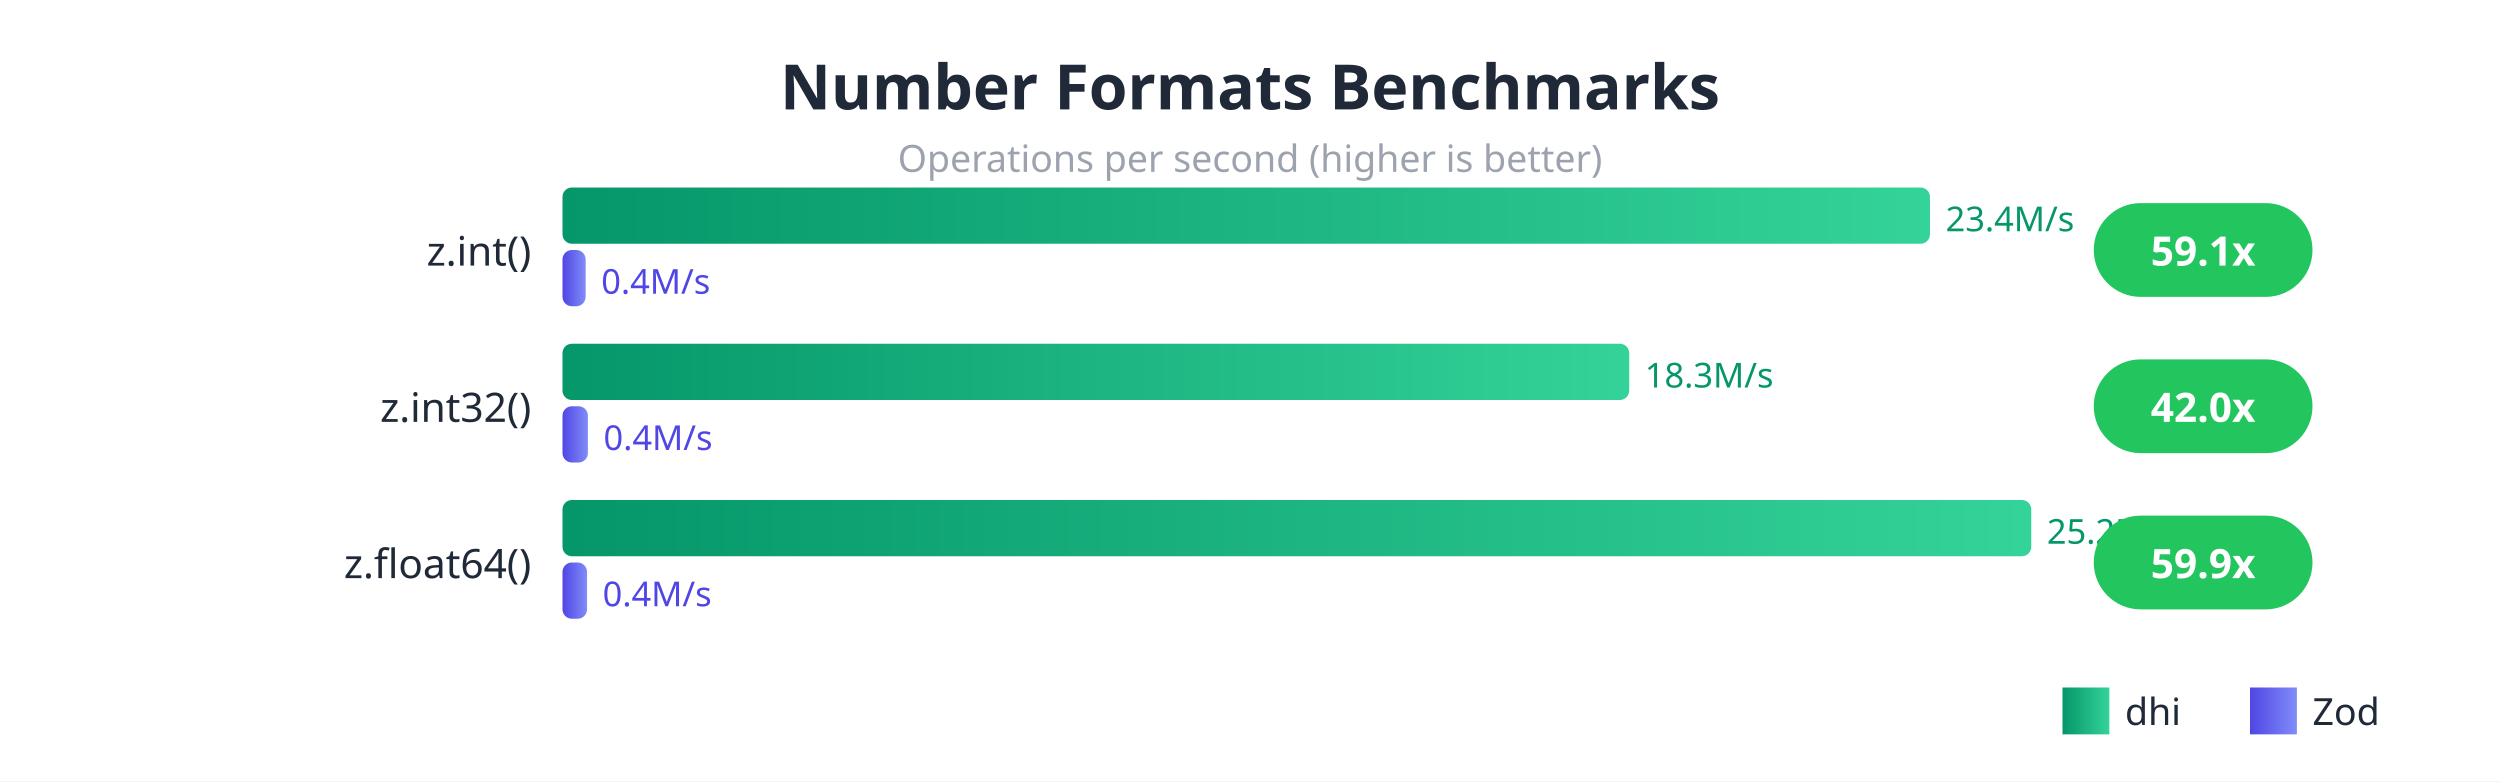
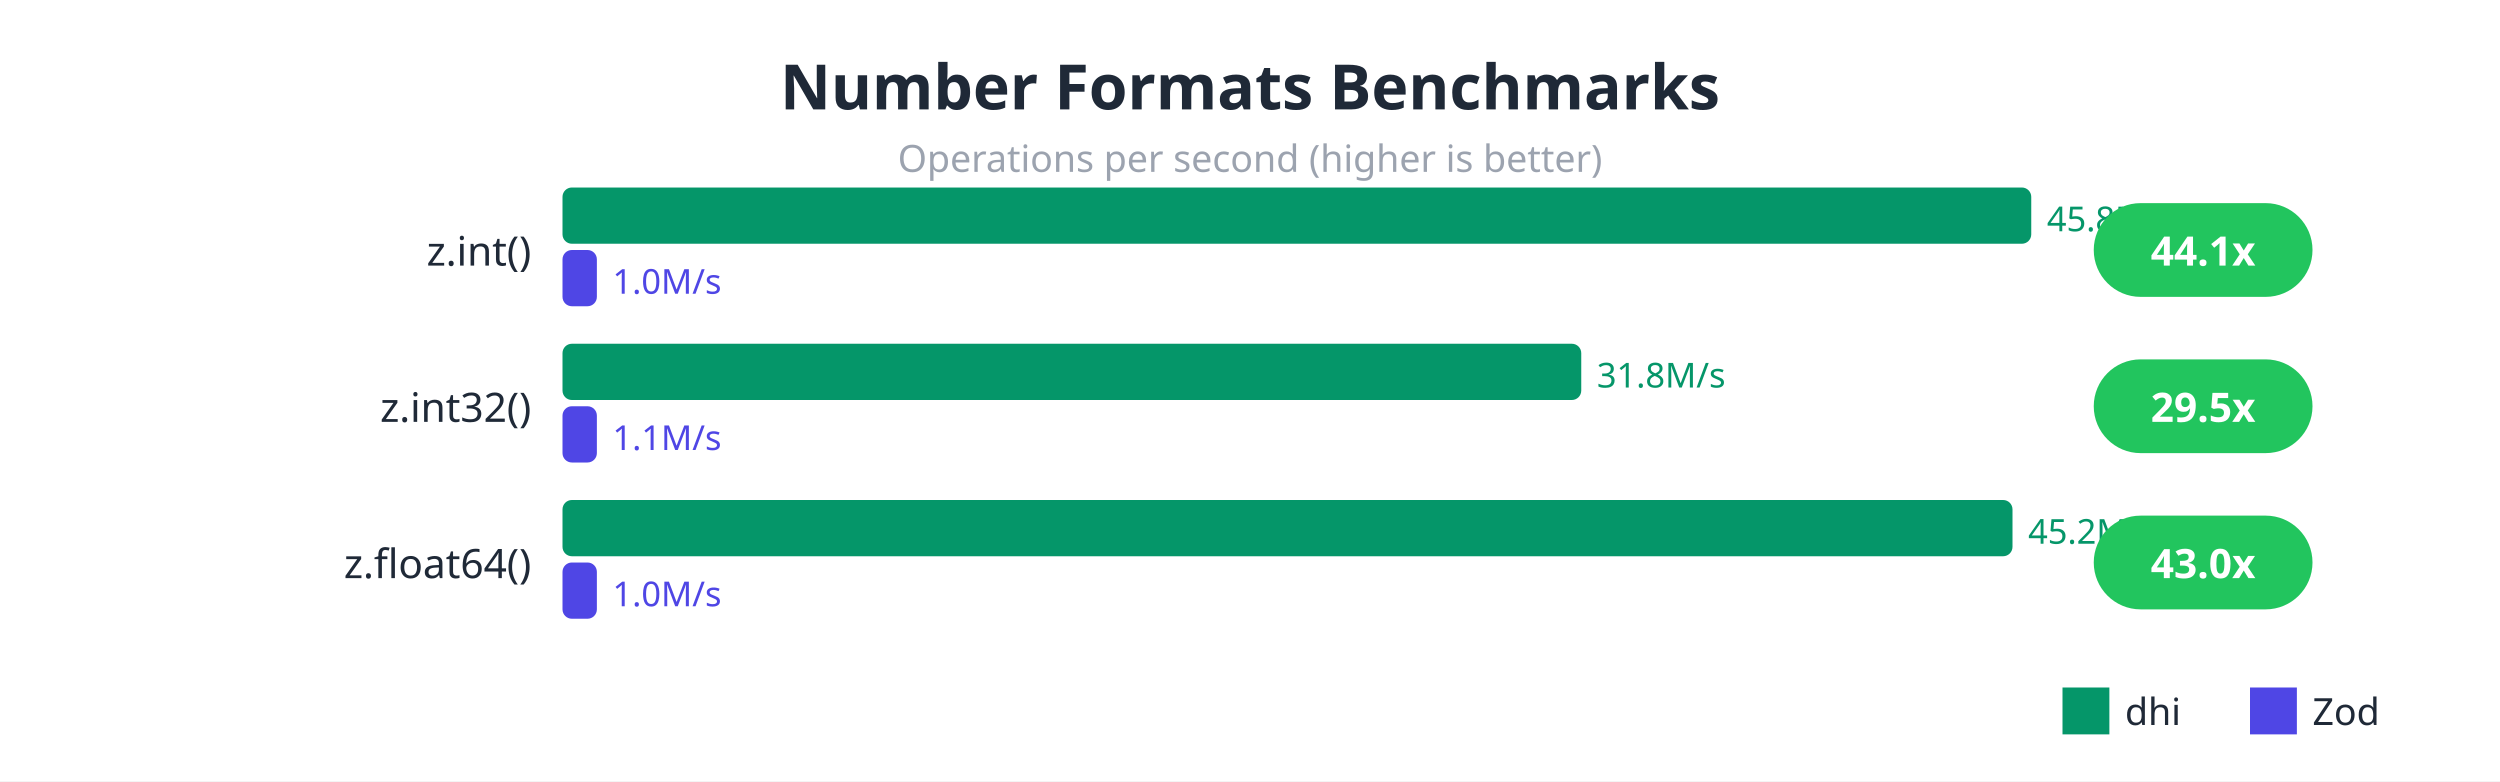
- <svg xmlns="http://www.w3.org/2000/svg" viewBox="0 0 800 250" style="font-family: system-ui, sans-serif;">
-   <defs>
-     <linearGradient id="dhiGrad" x1="0%" y1="0%" x2="100%" y2="0%">
-       <stop offset="0%" style="stop-color:#059669;stop-opacity:1" />
-       <stop offset="100%" style="stop-color:#34d399;stop-opacity:1" />
-     </linearGradient>
-     <linearGradient id="zodGrad" x1="0%" y1="0%" x2="100%" y2="0%">
-       <stop offset="0%" style="stop-color:#4f46e5;stop-opacity:1" />
-       <stop offset="100%" style="stop-color:#818cf8;stop-opacity:1" />
-     </linearGradient>
-   </defs>
+ <svg xmlns="http://www.w3.org/2000/svg" viewBox="0 0 800 250">
  <rect width="800" height="250" fill="#ffffff" />
-   <text x="400" y="35" fill="#1f2937" font-size="20" font-weight="bold" text-anchor="middle">Number Formats Benchmarks</text>
-   <text x="400" y="55" fill="#9ca3af" font-size="12" text-anchor="middle">Operations per second (higher is better)</text>
-   <text x="170" y="85" fill="#1f2937" font-size="13" text-anchor="end">z.int()</text>
-   <rect x="180" y="60" width="437.589" height="18" fill="url(#dhiGrad)" rx="3" />
-   <text x="622.589" y="74" fill="#059669" font-size="11">23.4M/s</text>
-   <rect x="180" y="80" width="7.407" height="18" fill="url(#zodGrad)" rx="3" />
-   <text x="192.407" y="94" fill="#4f46e5" font-size="11">0.4M/s</text>
+   <text x="400" y="35" fill="#1f2937" font-size="20" font-weight="bold" text-anchor="middle" font-family="sans-serif">Number Formats Benchmarks</text>
+   <text x="400" y="55" fill="#9ca3af" font-size="12" text-anchor="middle" font-family="sans-serif">Operations per second (higher is better)</text>
+   <text x="170" y="85" fill="#1f2937" font-size="13" text-anchor="end" font-family="sans-serif">z.int()</text>
+   <rect x="180" y="60" width="470" height="18" fill="#059669" rx="3" />
+   <text x="655" y="74" fill="#059669" font-size="11" font-family="sans-serif">45.8M/s</text>
+   <rect x="180" y="80" width="11" height="18" fill="#4f46e5" rx="3" />
+   <text x="196" y="94" fill="#4f46e5" font-size="11" font-family="sans-serif">1.0M/s</text>
  <rect x="670" y="65" width="70" height="30" fill="#22c55e" rx="15" />
-   <text x="705" y="85" fill="white" font-size="13" font-weight="bold" text-anchor="middle">59.1x</text>
-   <text x="170" y="135" fill="#1f2937" font-size="13" text-anchor="end">z.int32()</text>
-   <rect x="180" y="110" width="341.347" height="18" fill="url(#dhiGrad)" rx="3" />
-   <text x="526.347" y="124" fill="#059669" font-size="11">18.3M/s</text>
-   <rect x="180" y="130" width="8.129" height="18" fill="url(#zodGrad)" rx="3" />
-   <text x="193.129" y="144" fill="#4f46e5" font-size="11">0.4M/s</text>
+   <text x="705" y="85" fill="white" font-size="13" font-weight="bold" text-anchor="middle" font-family="sans-serif">44.1x</text>
+   <text x="170" y="135" fill="#1f2937" font-size="13" text-anchor="end" font-family="sans-serif">z.int32()</text>
+   <rect x="180" y="110" width="326" height="18" fill="#059669" rx="3" />
+   <text x="511" y="124" fill="#059669" font-size="11" font-family="sans-serif">31.8M/s</text>
+   <rect x="180" y="130" width="11" height="18" fill="#4f46e5" rx="3" />
+   <text x="196" y="144" fill="#4f46e5" font-size="11" font-family="sans-serif">1.1M/s</text>
  <rect x="670" y="115" width="70" height="30" fill="#22c55e" rx="15" />
-   <text x="705" y="135" fill="white" font-size="13" font-weight="bold" text-anchor="middle">42.0x</text>
-   <text x="170" y="185" fill="#1f2937" font-size="13" text-anchor="end">z.float64()</text>
-   <rect x="180" y="160" width="470" height="18" fill="url(#dhiGrad)" rx="3" />
-   <text x="655" y="174" fill="#059669" font-size="11">25.2M/s</text>
-   <rect x="180" y="180" width="7.851" height="18" fill="url(#zodGrad)" rx="3" />
-   <text x="192.851" y="194" fill="#4f46e5" font-size="11">0.4M/s</text>
+   <text x="705" y="135" fill="white" font-size="13" font-weight="bold" text-anchor="middle" font-family="sans-serif">29.5x</text>
+   <text x="170" y="185" fill="#1f2937" font-size="13" text-anchor="end" font-family="sans-serif">z.float64()</text>
+   <rect x="180" y="160" width="464" height="18" fill="#059669" rx="3" />
+   <text x="649" y="174" fill="#059669" font-size="11" font-family="sans-serif">45.2M/s</text>
+   <rect x="180" y="180" width="11" height="18" fill="#4f46e5" rx="3" />
+   <text x="196" y="194" fill="#4f46e5" font-size="11" font-family="sans-serif">1.0M/s</text>
  <rect x="670" y="165" width="70" height="30" fill="#22c55e" rx="15" />
-   <text x="705" y="185" fill="white" font-size="13" font-weight="bold" text-anchor="middle">59.9x</text>
-   <rect x="660" y="220" width="15" height="15" fill="url(#dhiGrad)" />
-   <text x="680" y="232" fill="#1f2937" font-size="12">dhi</text>
-   <rect x="720" y="220" width="15" height="15" fill="url(#zodGrad)" />
-   <text x="740" y="232" fill="#1f2937" font-size="12">Zod</text>
+   <text x="705" y="185" fill="white" font-size="13" font-weight="bold" text-anchor="middle" font-family="sans-serif">43.0x</text>
+   <rect x="660" y="220" width="15" height="15" fill="#059669" />
+   <text x="680" y="232" fill="#1f2937" font-size="12" font-family="sans-serif">dhi</text>
+   <rect x="720" y="220" width="15" height="15" fill="#4f46e5" />
+   <text x="740" y="232" fill="#1f2937" font-size="12" font-family="sans-serif">Zod</text>
</svg>
